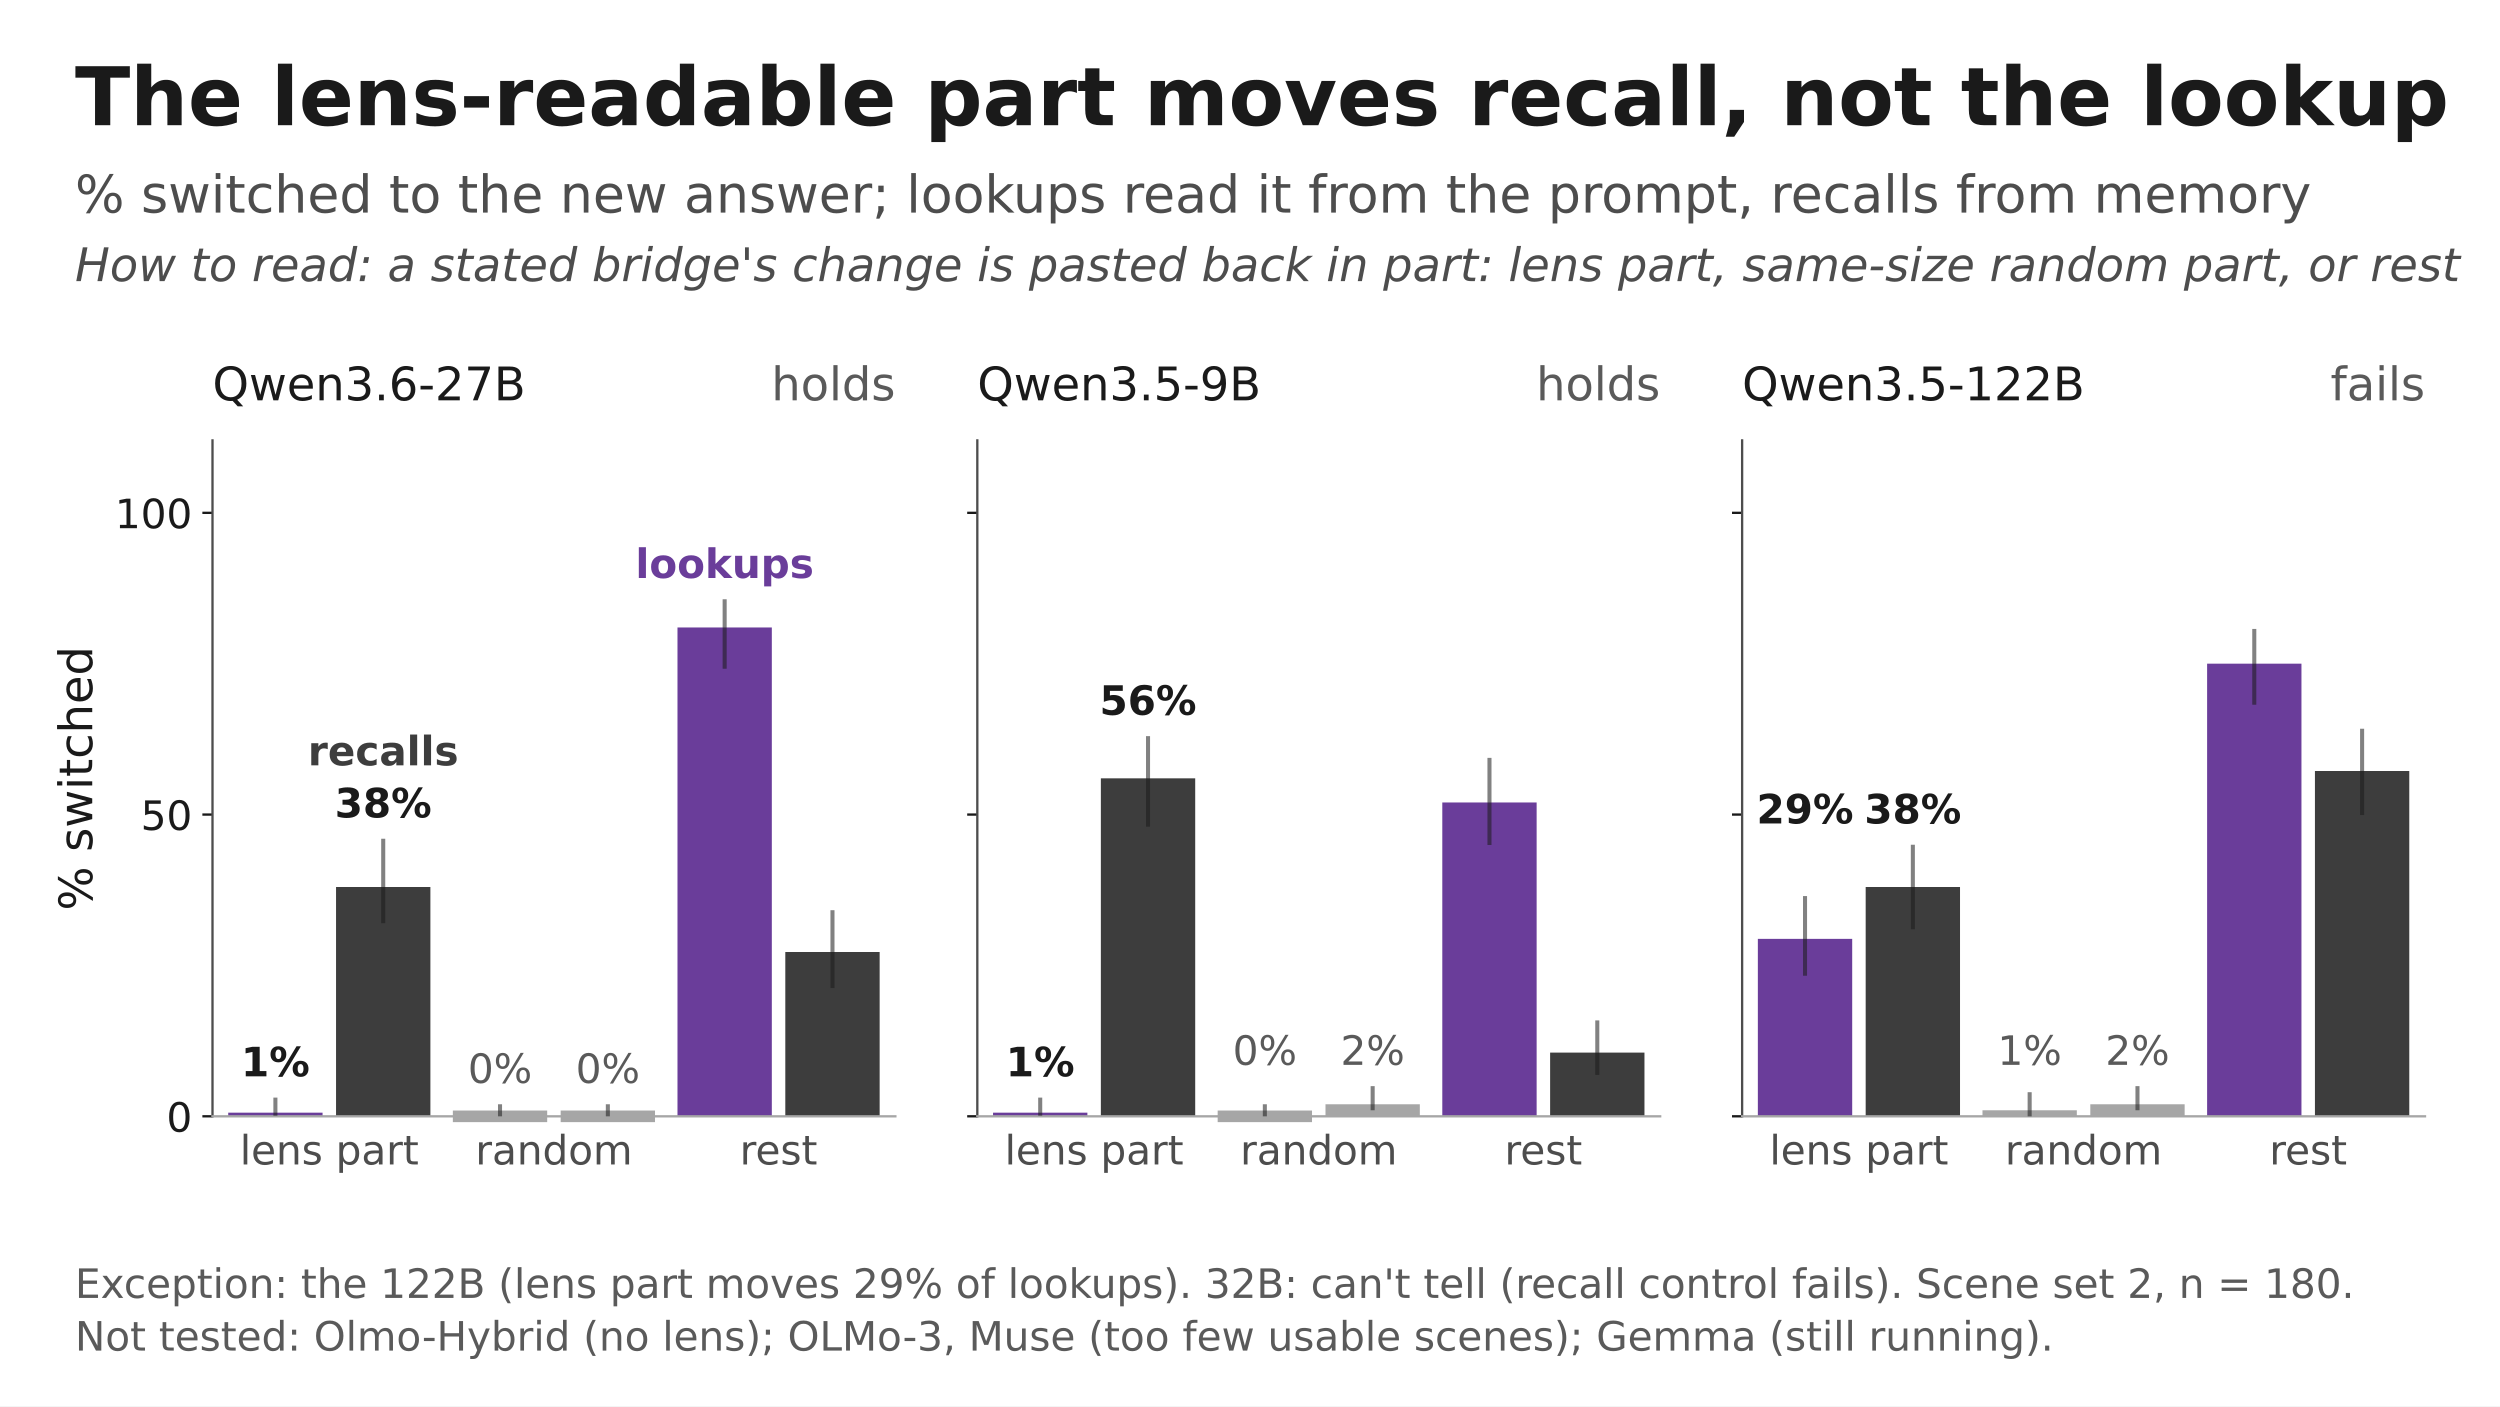
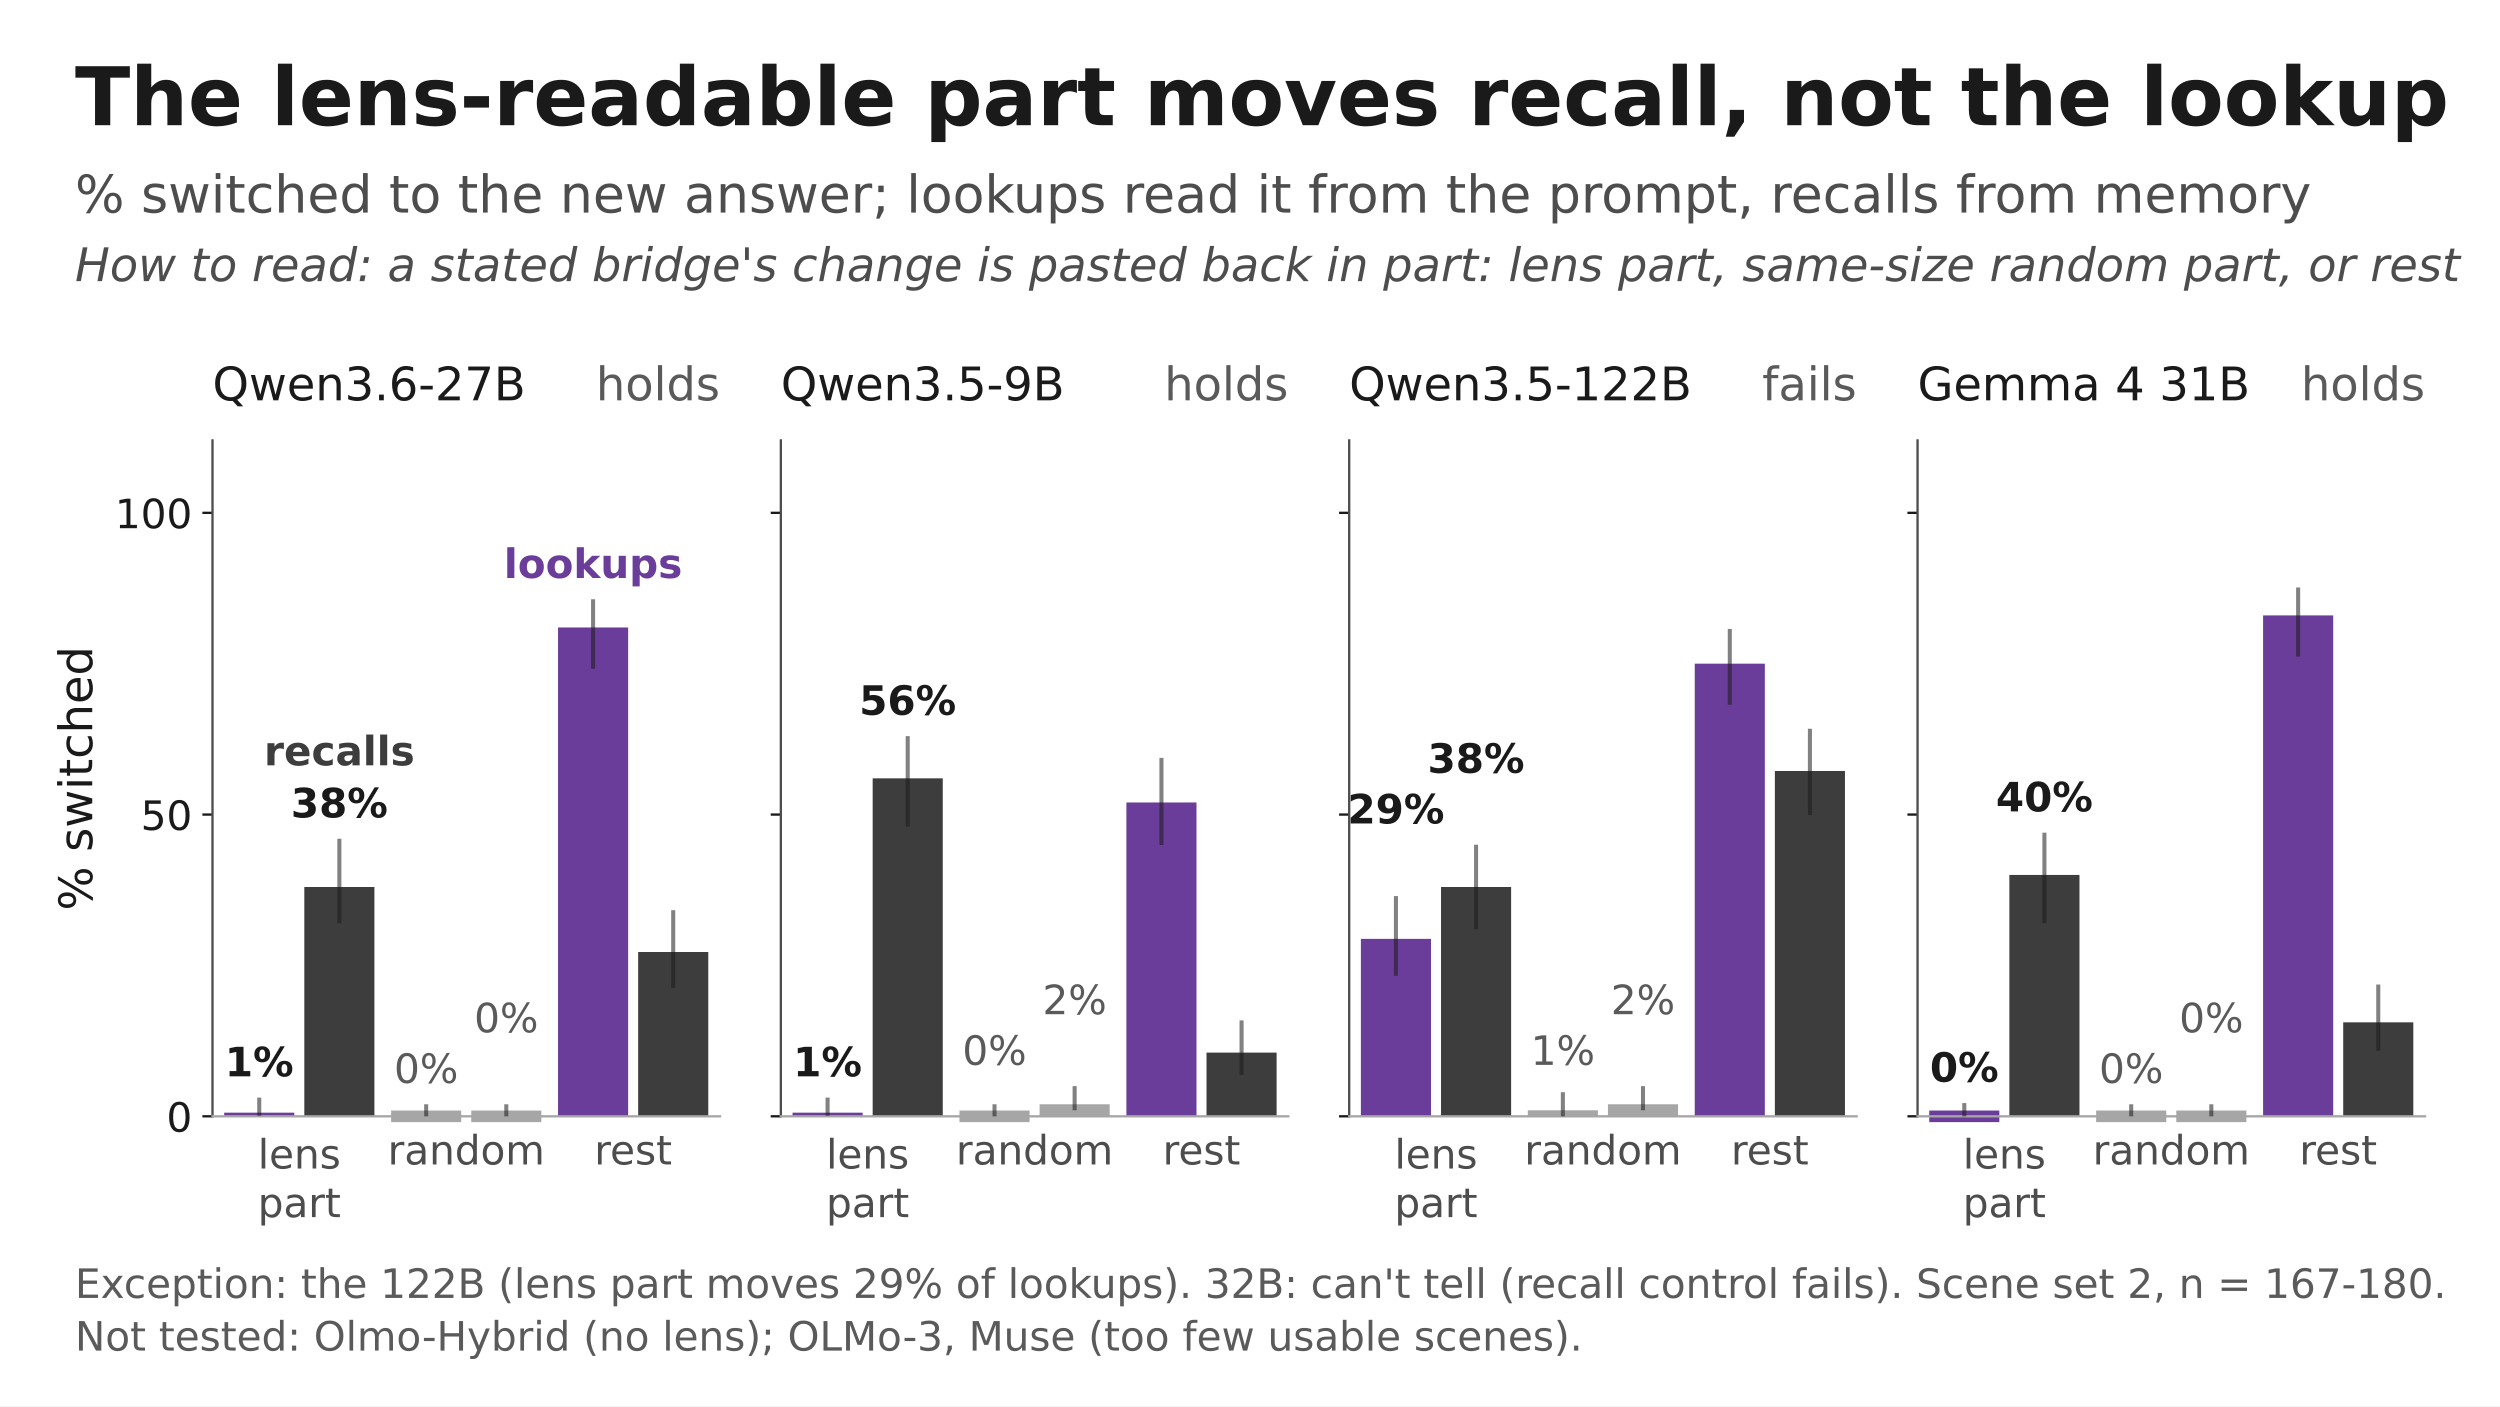
<svg xmlns="http://www.w3.org/2000/svg" xmlns:xlink="http://www.w3.org/1999/xlink" width="864pt" height="486pt" viewBox="0 0 864 486" version="1.1">
  <defs>
    <style type="text/css">*{stroke-linejoin: round; stroke-linecap: butt}</style>
  </defs>
  <g id="figure_1">
    <g id="patch_1">
      <path d="M 0 486  L 864 486  L 864 0  L 0 0  z " style="fill: #ffffff" />
    </g>
    <g id="axes_1">
      <g id="patch_2">
-         <path d="M 73.44 385.8  L 309.44 385.8  L 309.44 152.2  L 73.44 152.2  z " style="fill: #ffffff" />
+         <path d="M 73.44 385.8  L 248.816 385.8  L 248.816 152.2  L 73.44 152.2  z " style="fill: #ffffff" />
      </g>
      <g id="matplotlib.axis_1">
        <g id="xtick_1">
          <g id="line2d_1" />
          <g id="text_1">
-             <text style="font-size: 14px; font-family: 'DejaVu Sans'; text-anchor: middle; fill: #4d4d4d" x="113.808" y="402.438" transform="rotate(-0 113.8084 402.4378)">lens part</text>
+             <text style="font-size: 14px; font-family: 'DejaVu Sans'; fill: #4d4d4d" transform="translate(89.10386 403.8392)">lens</text>
+             <text style="font-size: 14px; font-family: 'DejaVu Sans'; fill: #4d4d4d" transform="translate(89.08308 420.6419)">part</text>
          </g>
        </g>
        <g id="xtick_2">
          <g id="line2d_2" />
          <g id="text_2">
-             <text style="font-size: 14px; font-family: 'DejaVu Sans'; text-anchor: middle; fill: #4d4d4d" x="191.44" y="402.438" transform="rotate(-0 191.44 402.4378)">random</text>
+             <text style="font-size: 14px; font-family: 'DejaVu Sans'; text-anchor: middle; fill: #4d4d4d" x="161.128" y="402.438" transform="rotate(-0 161.1281 402.4378)">random</text>
          </g>
        </g>
        <g id="xtick_3">
          <g id="line2d_3" />
          <g id="text_3">
-             <text style="font-size: 14px; font-family: 'DejaVu Sans'; text-anchor: middle; fill: #4d4d4d" x="269.072" y="402.437" transform="rotate(-0 269.0716 402.4367)">rest</text>
+             <text style="font-size: 14px; font-family: 'DejaVu Sans'; text-anchor: middle; fill: #4d4d4d" x="218.818" y="402.437" transform="rotate(-0 218.8176 402.4367)">rest</text>
          </g>
        </g>
      </g>
      <g id="matplotlib.axis_2">
        <g id="ytick_1">
          <g id="line2d_4">
            <defs>
-               <path id="md318190e50" d="M 0 0  L -3.5 0  " style="stroke: #1a1a1a; stroke-width: 0.8" />
+               <path id="m364e0d2cd0" d="M 0 0  L -3.5 0  " style="stroke: #1a1a1a; stroke-width: 0.8" />
            </defs>
            <g>
-               <use xlink:href="#md318190e50" x="73.44" y="385.8" style="fill: #1a1a1a; stroke: #1a1a1a; stroke-width: 0.8" />
+               <use xlink:href="#m364e0d2cd0" x="73.44" y="385.8" style="fill: #1a1a1a; stroke: #1a1a1a; stroke-width: 0.8" />
            </g>
          </g>
          <g id="text_4">
            <text style="font-size: 14px; font-family: 'DejaVu Sans'; text-anchor: end; fill: #1a1a1a" x="66.44" y="391.118" transform="rotate(-0 66.44 391.1184)">0</text>
          </g>
        </g>
        <g id="ytick_2">
          <g id="line2d_5">
            <g>
-               <use xlink:href="#md318190e50" x="73.44" y="281.514" style="fill: #1a1a1a; stroke: #1a1a1a; stroke-width: 0.8" />
+               <use xlink:href="#m364e0d2cd0" x="73.44" y="281.514" style="fill: #1a1a1a; stroke: #1a1a1a; stroke-width: 0.8" />
            </g>
          </g>
          <g id="text_5">
            <text style="font-size: 14px; font-family: 'DejaVu Sans'; text-anchor: end; fill: #1a1a1a" x="66.44" y="286.833" transform="rotate(-0 66.44 286.8326)">50</text>
          </g>
        </g>
        <g id="ytick_3">
          <g id="line2d_6">
            <g>
-               <use xlink:href="#md318190e50" x="73.44" y="177.229" style="fill: #1a1a1a; stroke: #1a1a1a; stroke-width: 0.8" />
+               <use xlink:href="#m364e0d2cd0" x="73.44" y="177.229" style="fill: #1a1a1a; stroke: #1a1a1a; stroke-width: 0.8" />
            </g>
          </g>
          <g id="text_6">
            <text style="font-size: 14px; font-family: 'DejaVu Sans'; text-anchor: end; fill: #1a1a1a" x="66.44" y="182.547" transform="rotate(-0 66.44 182.5469)">100</text>
          </g>
        </g>
        <g id="text_7">
          <text style="font-size: 16px; font-family: 'DejaVu Sans'; text-anchor: middle; fill: #1a1a1a" x="31.874" y="269" transform="rotate(-90 31.87375 269)">% switched</text>
        </g>
      </g>
      <g id="patch_3">
-         <path d="M 78.874 385.8  L 111.479 385.8  L 111.479 384.549  L 78.874 384.549  z " clip-path="url(#pa3e2d3cb2d)" style="fill: #6a3d9a" />
+         <path d="M 77.478 385.8  L 101.708 385.8  L 101.708 384.549  L 77.478 384.549  z " clip-path="url(#p5907122b98)" style="fill: #6a3d9a" />
      </g>
      <g id="patch_4">
-         <path d="M 116.137 385.8  L 148.743 385.8  L 148.743 306.543  L 116.137 306.543  z " clip-path="url(#pa3e2d3cb2d)" style="fill: #3d3d3d" />
+         <path d="M 105.169 385.8  L 129.399 385.8  L 129.399 306.543  L 105.169 306.543  z " clip-path="url(#p5907122b98)" style="fill: #3d3d3d" />
      </g>
      <g id="patch_5">
-         <path d="M 156.506 385.8  L 189.111 385.8  L 189.111 385.8  L 156.506 385.8  z " clip-path="url(#pa3e2d3cb2d)" style="fill: #a6a6a6" />
+         <path d="M 135.168 385.8  L 159.397 385.8  L 159.397 385.8  L 135.168 385.8  z " clip-path="url(#p5907122b98)" style="fill: #a6a6a6" />
      </g>
      <g id="patch_6">
-         <path d="M 193.769 385.8  L 226.374 385.8  L 226.374 385.8  L 193.769 385.8  z " clip-path="url(#pa3e2d3cb2d)" style="fill: #a6a6a6" />
+         <path d="M 162.859 385.8  L 187.088 385.8  L 187.088 385.8  L 162.859 385.8  z " clip-path="url(#p5907122b98)" style="fill: #a6a6a6" />
      </g>
      <g id="patch_7">
-         <path d="M 234.137 385.8  L 266.743 385.8  L 266.743 216.857  L 234.137 216.857  z " clip-path="url(#pa3e2d3cb2d)" style="fill: #6a3d9a" />
+         <path d="M 192.857 385.8  L 217.087 385.8  L 217.087 216.857  L 192.857 216.857  z " clip-path="url(#p5907122b98)" style="fill: #6a3d9a" />
      </g>
      <g id="patch_8">
-         <path d="M 271.401 385.8  L 304.006 385.8  L 304.006 329.022  L 271.401 329.022  z " clip-path="url(#pa3e2d3cb2d)" style="fill: #3d3d3d" />
+         <path d="M 220.548 385.8  L 244.778 385.8  L 244.778 329.022  L 220.548 329.022  z " clip-path="url(#p5907122b98)" style="fill: #3d3d3d" />
      </g>
      <g id="line2d_7">
-         <path d="M 156.506 385.8  L 189.111 385.8  " style="fill: none; stroke: #a6a6a6; stroke-width: 4" />
+         <path d="M 135.168 385.8  L 159.397 385.8  " style="fill: none; stroke: #a6a6a6; stroke-width: 4" />
      </g>
      <g id="line2d_8">
-         <path d="M 193.769 385.8  L 226.374 385.8  " style="fill: none; stroke: #a6a6a6; stroke-width: 4" />
+         <path d="M 162.859 385.8  L 187.088 385.8  " style="fill: none; stroke: #a6a6a6; stroke-width: 4" />
      </g>
      <g id="patch_9">
        <path d="M 73.44 385.8  L 73.44 152.2  " style="fill: none; stroke: #4d4d4d; stroke-width: 0.8; stroke-linejoin: miter; stroke-linecap: square" />
      </g>
      <g id="patch_10">
-         <path d="M 73.44 385.8  L 309.44 385.8  " style="fill: none; stroke: #a6a6a6; stroke-width: 0.8; stroke-linejoin: miter; stroke-linecap: square" />
-       </g>
-       <g id="ci">
-         <path d="M 95.177 385.591  L 95.177 379.334  " clip-path="url(#pa3e2d3cb2d)" style="fill: none; stroke: #1a1a1a; stroke-opacity: 0.55; stroke-width: 1.4" />
-       </g>
-       <g id="ci">
-         <path d="M 132.44 319.057  L 132.44 289.857  " clip-path="url(#pa3e2d3cb2d)" style="fill: none; stroke: #1a1a1a; stroke-opacity: 0.55; stroke-width: 1.4" />
-       </g>
-       <g id="ci">
-         <path d="M 172.808 385.8  L 172.808 381.629  " clip-path="url(#pa3e2d3cb2d)" style="fill: none; stroke: #1a1a1a; stroke-opacity: 0.55; stroke-width: 1.4" />
-       </g>
-       <g id="ci">
-         <path d="M 210.072 385.8  L 210.072 381.629  " clip-path="url(#pa3e2d3cb2d)" style="fill: none; stroke: #1a1a1a; stroke-opacity: 0.55; stroke-width: 1.4" />
-       </g>
-       <g id="ci">
-         <path d="M 250.44 231.123  L 250.44 207.109  " clip-path="url(#pa3e2d3cb2d)" style="fill: none; stroke: #1a1a1a; stroke-opacity: 0.55; stroke-width: 1.4" />
-       </g>
-       <g id="ci">
-         <path d="M 287.703 341.486  L 287.703 314.573  " clip-path="url(#pa3e2d3cb2d)" style="fill: none; stroke: #1a1a1a; stroke-opacity: 0.55; stroke-width: 1.4" />
+         <path d="M 73.44 385.8  L 248.816 385.8  " style="fill: none; stroke: #a6a6a6; stroke-width: 0.8; stroke-linejoin: miter; stroke-linecap: square" />
+       </g>
+       <g id="ci">
+         <path d="M 89.593 385.591  L 89.593 379.334  " clip-path="url(#p5907122b98)" style="fill: none; stroke: #1a1a1a; stroke-opacity: 0.55; stroke-width: 1.4" />
+       </g>
+       <g id="ci">
+         <path d="M 117.284 319.057  L 117.284 289.857  " clip-path="url(#p5907122b98)" style="fill: none; stroke: #1a1a1a; stroke-opacity: 0.55; stroke-width: 1.4" />
+       </g>
+       <g id="ci">
+         <path d="M 147.283 385.8  L 147.283 381.629  " clip-path="url(#p5907122b98)" style="fill: none; stroke: #1a1a1a; stroke-opacity: 0.55; stroke-width: 1.4" />
+       </g>
+       <g id="ci">
+         <path d="M 174.974 385.8  L 174.974 381.629  " clip-path="url(#p5907122b98)" style="fill: none; stroke: #1a1a1a; stroke-opacity: 0.55; stroke-width: 1.4" />
+       </g>
+       <g id="ci">
+         <path d="M 204.972 231.123  L 204.972 207.109  " clip-path="url(#p5907122b98)" style="fill: none; stroke: #1a1a1a; stroke-opacity: 0.55; stroke-width: 1.4" />
+       </g>
+       <g id="ci">
+         <path d="M 232.663 341.486  L 232.663 314.573  " clip-path="url(#p5907122b98)" style="fill: none; stroke: #1a1a1a; stroke-opacity: 0.55; stroke-width: 1.4" />
      </g>
      <g id="text_8">
        <text style="font-size: 16px; font-family: 'DejaVu Sans'; text-anchor: start; fill: #1a1a1a" x="73.44" y="138.356" transform="rotate(-0 73.44 138.3562)">Qwen3.6-27B</text>
      </g>
      <g id="text_9">
-         <text style="font-size: 16px; font-family: 'DejaVu Sans'; text-anchor: end; fill: #5a5a5a" x="309.44" y="138.356" transform="rotate(-0 309.44 138.3562)">holds</text>
-       </g>
-       <g id="value">
-         <text style="font-weight: 700; font-size: 14px; font-family: 'DejaVu Sans'; text-anchor: middle; fill: #1a1a1a" x="95.177" y="371.971" transform="rotate(-0 95.17684 371.971)">1%</text>
-       </g>
-       <g id="value">
-         <text style="font-weight: 700; font-size: 14px; font-family: 'DejaVu Sans'; text-anchor: middle; fill: #1a1a1a" x="132.44" y="282.494" transform="rotate(-0 132.44 282.4939)">38%</text>
-       </g>
-       <g id="value">
-         <text style="font-size: 14px; font-family: 'DejaVu Sans'; text-anchor: middle; fill: #5a5a5a" x="172.808" y="374.265" transform="rotate(-0 172.8084 374.2653)">0%</text>
-       </g>
-       <g id="value">
-         <text style="font-size: 14px; font-family: 'DejaVu Sans'; text-anchor: middle; fill: #5a5a5a" x="210.072" y="374.265" transform="rotate(-0 210.0716 374.2653)">0%</text>
+         <text style="font-size: 16px; font-family: 'DejaVu Sans'; text-anchor: end; fill: #5a5a5a" x="248.816" y="138.356" transform="rotate(-0 248.8161 138.3562)">holds</text>
+       </g>
+       <g id="value">
+         <text style="font-weight: 700; font-size: 14px; font-family: 'DejaVu Sans'; text-anchor: middle; fill: #1a1a1a" x="89.593" y="371.971" transform="rotate(-0 89.59307 371.971)">1%</text>
+       </g>
+       <g id="value">
+         <text style="font-weight: 700; font-size: 14px; font-family: 'DejaVu Sans'; text-anchor: middle; fill: #1a1a1a" x="117.284" y="282.494" transform="rotate(-0 117.284 282.4939)">38%</text>
+       </g>
+       <g id="value">
+         <text style="font-size: 14px; font-family: 'DejaVu Sans'; text-anchor: middle; fill: #5a5a5a" x="147.283" y="374.265" transform="rotate(-0 147.2826 374.2653)">0%</text>
+       </g>
+       <g id="value">
+         <text style="font-size: 14px; font-family: 'DejaVu Sans'; text-anchor: middle; fill: #5a5a5a" x="174.974" y="356.765" transform="rotate(-0 174.9736 356.7653)">0%</text>
      </g>
      <g id="direct">
-         <text style="font-weight: 700; font-size: 14px; font-family: 'DejaVu Sans'; text-anchor: middle; fill: #6a3d9a" x="250.44" y="199.746" transform="rotate(-0 250.44 199.7459)">lookups</text>
+         <text style="font-weight: 700; font-size: 14px; font-family: 'DejaVu Sans'; text-anchor: middle; fill: #6a3d9a" x="204.972" y="199.746" transform="rotate(-0 204.9721 199.7459)">lookups</text>
      </g>
      <g id="direct">
-         <text style="font-weight: 700; font-size: 14px; font-family: 'DejaVu Sans'; text-anchor: middle; fill: #3d3d3d" x="132.44" y="264.494" transform="rotate(-0 132.44 264.4939)">recalls</text>
+         <text style="font-weight: 700; font-size: 14px; font-family: 'DejaVu Sans'; text-anchor: middle; fill: #3d3d3d" x="117.284" y="264.494" transform="rotate(-0 117.284 264.4939)">recalls</text>
      </g>
    </g>
    <g id="axes_2">
      <g id="patch_11">
-         <path d="M 337.76 385.8  L 573.76 385.8  L 573.76 152.2  L 337.76 152.2  z " style="fill: #ffffff" />
+         <path d="M 269.861 385.8  L 445.237 385.8  L 445.237 152.2  L 269.861 152.2  z " style="fill: #ffffff" />
      </g>
      <g id="matplotlib.axis_3">
        <g id="xtick_4">
          <g id="line2d_9" />
          <g id="text_10">
-             <text style="font-size: 14px; font-family: 'DejaVu Sans'; text-anchor: middle; fill: #4d4d4d" x="378.128" y="402.438" transform="rotate(-0 378.1284 402.4378)">lens part</text>
+             <text style="font-size: 14px; font-family: 'DejaVu Sans'; fill: #4d4d4d" transform="translate(285.5251 403.8392)">lens</text>
+             <text style="font-size: 14px; font-family: 'DejaVu Sans'; fill: #4d4d4d" transform="translate(285.5044 420.6419)">part</text>
          </g>
        </g>
        <g id="xtick_5">
          <g id="line2d_10" />
          <g id="text_11">
-             <text style="font-size: 14px; font-family: 'DejaVu Sans'; text-anchor: middle; fill: #4d4d4d" x="455.76" y="402.438" transform="rotate(-0 455.76 402.4378)">random</text>
+             <text style="font-size: 14px; font-family: 'DejaVu Sans'; text-anchor: middle; fill: #4d4d4d" x="357.549" y="402.438" transform="rotate(-0 357.5494 402.4378)">random</text>
          </g>
        </g>
        <g id="xtick_6">
          <g id="line2d_11" />
          <g id="text_12">
-             <text style="font-size: 14px; font-family: 'DejaVu Sans'; text-anchor: middle; fill: #4d4d4d" x="533.392" y="402.437" transform="rotate(-0 533.3916 402.4367)">rest</text>
+             <text style="font-size: 14px; font-family: 'DejaVu Sans'; text-anchor: middle; fill: #4d4d4d" x="415.239" y="402.437" transform="rotate(-0 415.2389 402.4367)">rest</text>
          </g>
        </g>
      </g>
      <g id="matplotlib.axis_4">
        <g id="ytick_4">
          <g id="line2d_12">
            <g>
-               <use xlink:href="#md318190e50" x="337.76" y="385.8" style="fill: #1a1a1a; stroke: #1a1a1a; stroke-width: 0.8" />
+               <use xlink:href="#m364e0d2cd0" x="269.861" y="385.8" style="fill: #1a1a1a; stroke: #1a1a1a; stroke-width: 0.8" />
            </g>
          </g>
        </g>
        <g id="ytick_5">
          <g id="line2d_13">
            <g>
-               <use xlink:href="#md318190e50" x="337.76" y="281.514" style="fill: #1a1a1a; stroke: #1a1a1a; stroke-width: 0.8" />
+               <use xlink:href="#m364e0d2cd0" x="269.861" y="281.514" style="fill: #1a1a1a; stroke: #1a1a1a; stroke-width: 0.8" />
            </g>
          </g>
        </g>
        <g id="ytick_6">
          <g id="line2d_14">
            <g>
-               <use xlink:href="#md318190e50" x="337.76" y="177.229" style="fill: #1a1a1a; stroke: #1a1a1a; stroke-width: 0.8" />
+               <use xlink:href="#m364e0d2cd0" x="269.861" y="177.229" style="fill: #1a1a1a; stroke: #1a1a1a; stroke-width: 0.8" />
            </g>
          </g>
        </g>
      </g>
      <g id="patch_12">
-         <path d="M 343.194 385.8  L 375.799 385.8  L 375.799 384.549  L 343.194 384.549  z " clip-path="url(#p2e5b77ef13)" style="fill: #6a3d9a" />
+         <path d="M 273.9 385.8  L 298.129 385.8  L 298.129 384.549  L 273.9 384.549  z " clip-path="url(#p41ae92dc48)" style="fill: #6a3d9a" />
      </g>
      <g id="patch_13">
-         <path d="M 380.457 385.8  L 413.063 385.8  L 413.063 269  L 380.457 269  z " clip-path="url(#p2e5b77ef13)" style="fill: #3d3d3d" />
+         <path d="M 301.591 385.8  L 325.82 385.8  L 325.82 269  L 301.591 269  z " clip-path="url(#p41ae92dc48)" style="fill: #3d3d3d" />
      </g>
      <g id="patch_14">
-         <path d="M 420.826 385.8  L 453.431 385.8  L 453.431 385.8  L 420.826 385.8  z " clip-path="url(#p2e5b77ef13)" style="fill: #a6a6a6" />
+         <path d="M 331.589 385.8  L 355.819 385.8  L 355.819 385.8  L 331.589 385.8  z " clip-path="url(#p41ae92dc48)" style="fill: #a6a6a6" />
      </g>
      <g id="patch_15">
-         <path d="M 458.089 385.8  L 490.694 385.8  L 490.694 381.629  L 458.089 381.629  z " clip-path="url(#p2e5b77ef13)" style="fill: #a6a6a6" />
+         <path d="M 359.28 385.8  L 383.51 385.8  L 383.51 381.629  L 359.28 381.629  z " clip-path="url(#p41ae92dc48)" style="fill: #a6a6a6" />
      </g>
      <g id="patch_16">
-         <path d="M 498.457 385.8  L 531.063 385.8  L 531.063 277.343  L 498.457 277.343  z " clip-path="url(#p2e5b77ef13)" style="fill: #6a3d9a" />
+         <path d="M 389.279 385.8  L 413.508 385.8  L 413.508 277.343  L 389.279 277.343  z " clip-path="url(#p41ae92dc48)" style="fill: #6a3d9a" />
      </g>
      <g id="patch_17">
-         <path d="M 535.721 385.8  L 568.326 385.8  L 568.326 363.784  L 535.721 363.784  z " clip-path="url(#p2e5b77ef13)" style="fill: #3d3d3d" />
+         <path d="M 416.97 385.8  L 441.199 385.8  L 441.199 363.784  L 416.97 363.784  z " clip-path="url(#p41ae92dc48)" style="fill: #3d3d3d" />
      </g>
      <g id="line2d_15">
-         <path d="M 420.826 385.8  L 453.431 385.8  " style="fill: none; stroke: #a6a6a6; stroke-width: 4" />
+         <path d="M 331.589 385.8  L 355.819 385.8  " style="fill: none; stroke: #a6a6a6; stroke-width: 4" />
      </g>
      <g id="patch_18">
-         <path d="M 337.76 385.8  L 337.76 152.2  " style="fill: none; stroke: #4d4d4d; stroke-width: 0.8; stroke-linejoin: miter; stroke-linecap: square" />
+         <path d="M 269.861 385.8  L 269.861 152.2  " style="fill: none; stroke: #4d4d4d; stroke-width: 0.8; stroke-linejoin: miter; stroke-linecap: square" />
      </g>
      <g id="patch_19">
-         <path d="M 337.76 385.8  L 573.76 385.8  " style="fill: none; stroke: #a6a6a6; stroke-width: 0.8; stroke-linejoin: miter; stroke-linecap: square" />
-       </g>
-       <g id="ci">
-         <path d="M 359.497 385.591  L 359.497 379.334  " clip-path="url(#p2e5b77ef13)" style="fill: none; stroke: #1a1a1a; stroke-opacity: 0.55; stroke-width: 1.4" />
-       </g>
-       <g id="ci">
-         <path d="M 396.76 285.686  L 396.76 254.4  " clip-path="url(#p2e5b77ef13)" style="fill: none; stroke: #1a1a1a; stroke-opacity: 0.55; stroke-width: 1.4" />
-       </g>
-       <g id="ci">
-         <path d="M 437.128 385.8  L 437.128 381.629  " clip-path="url(#p2e5b77ef13)" style="fill: none; stroke: #1a1a1a; stroke-opacity: 0.55; stroke-width: 1.4" />
-       </g>
-       <g id="ci">
-         <path d="M 474.392 383.714  L 474.392 375.371  " clip-path="url(#p2e5b77ef13)" style="fill: none; stroke: #1a1a1a; stroke-opacity: 0.55; stroke-width: 1.4" />
-       </g>
-       <g id="ci">
-         <path d="M 514.76 292.037  L 514.76 261.916  " clip-path="url(#p2e5b77ef13)" style="fill: none; stroke: #1a1a1a; stroke-opacity: 0.55; stroke-width: 1.4" />
-       </g>
-       <g id="ci">
-         <path d="M 552.023 371.487  L 552.023 352.643  " clip-path="url(#p2e5b77ef13)" style="fill: none; stroke: #1a1a1a; stroke-opacity: 0.55; stroke-width: 1.4" />
+         <path d="M 269.861 385.8  L 445.237 385.8  " style="fill: none; stroke: #a6a6a6; stroke-width: 0.8; stroke-linejoin: miter; stroke-linecap: square" />
+       </g>
+       <g id="ci">
+         <path d="M 286.014 385.591  L 286.014 379.334  " clip-path="url(#p41ae92dc48)" style="fill: none; stroke: #1a1a1a; stroke-opacity: 0.55; stroke-width: 1.4" />
+       </g>
+       <g id="ci">
+         <path d="M 313.705 285.686  L 313.705 254.4  " clip-path="url(#p41ae92dc48)" style="fill: none; stroke: #1a1a1a; stroke-opacity: 0.55; stroke-width: 1.4" />
+       </g>
+       <g id="ci">
+         <path d="M 343.704 385.8  L 343.704 381.629  " clip-path="url(#p41ae92dc48)" style="fill: none; stroke: #1a1a1a; stroke-opacity: 0.55; stroke-width: 1.4" />
+       </g>
+       <g id="ci">
+         <path d="M 371.395 383.714  L 371.395 375.371  " clip-path="url(#p41ae92dc48)" style="fill: none; stroke: #1a1a1a; stroke-opacity: 0.55; stroke-width: 1.4" />
+       </g>
+       <g id="ci">
+         <path d="M 401.393 292.037  L 401.393 261.916  " clip-path="url(#p41ae92dc48)" style="fill: none; stroke: #1a1a1a; stroke-opacity: 0.55; stroke-width: 1.4" />
+       </g>
+       <g id="ci">
+         <path d="M 429.084 371.487  L 429.084 352.643  " clip-path="url(#p41ae92dc48)" style="fill: none; stroke: #1a1a1a; stroke-opacity: 0.55; stroke-width: 1.4" />
      </g>
      <g id="text_13">
-         <text style="font-size: 16px; font-family: 'DejaVu Sans'; text-anchor: start; fill: #1a1a1a" x="337.76" y="138.356" transform="rotate(-0 337.76 138.3562)">Qwen3.5-9B</text>
+         <text style="font-size: 16px; font-family: 'DejaVu Sans'; text-anchor: start; fill: #1a1a1a" x="269.861" y="138.356" transform="rotate(-0 269.8613 138.3562)">Qwen3.5-9B</text>
      </g>
      <g id="text_14">
-         <text style="font-size: 16px; font-family: 'DejaVu Sans'; text-anchor: end; fill: #5a5a5a" x="573.76" y="138.356" transform="rotate(-0 573.76 138.3562)">holds</text>
-       </g>
-       <g id="value">
-         <text style="font-weight: 700; font-size: 14px; font-family: 'DejaVu Sans'; text-anchor: middle; fill: #1a1a1a" x="359.497" y="371.971" transform="rotate(-0 359.4968 371.971)">1%</text>
-       </g>
-       <g id="value">
-         <text style="font-weight: 700; font-size: 14px; font-family: 'DejaVu Sans'; text-anchor: middle; fill: #1a1a1a" x="396.76" y="247.037" transform="rotate(-0 396.76 247.0367)">56%</text>
-       </g>
-       <g id="value">
-         <text style="font-size: 14px; font-family: 'DejaVu Sans'; text-anchor: middle; fill: #5a5a5a" x="437.128" y="368.008" transform="rotate(-0 437.1284 368.0081)">0%</text>
-       </g>
-       <g id="value">
-         <text style="font-size: 14px; font-family: 'DejaVu Sans'; text-anchor: middle; fill: #5a5a5a" x="474.392" y="368.008" transform="rotate(-0 474.3916 368.0081)">2%</text>
+         <text style="font-size: 16px; font-family: 'DejaVu Sans'; text-anchor: end; fill: #5a5a5a" x="445.237" y="138.356" transform="rotate(-0 445.2374 138.3562)">holds</text>
+       </g>
+       <g id="value">
+         <text style="font-weight: 700; font-size: 14px; font-family: 'DejaVu Sans'; text-anchor: middle; fill: #1a1a1a" x="286.014" y="371.971" transform="rotate(-0 286.0144 371.971)">1%</text>
+       </g>
+       <g id="value">
+         <text style="font-weight: 700; font-size: 14px; font-family: 'DejaVu Sans'; text-anchor: middle; fill: #1a1a1a" x="313.705" y="247.037" transform="rotate(-0 313.7053 247.0367)">56%</text>
+       </g>
+       <g id="value">
+         <text style="font-size: 14px; font-family: 'DejaVu Sans'; text-anchor: middle; fill: #5a5a5a" x="343.704" y="368.008" transform="rotate(-0 343.7039 368.0081)">0%</text>
+       </g>
+       <g id="value">
+         <text style="font-size: 14px; font-family: 'DejaVu Sans'; text-anchor: middle; fill: #5a5a5a" x="371.395" y="350.508" transform="rotate(-0 371.3948 350.5081)">2%</text>
      </g>
    </g>
    <g id="axes_3">
      <g id="patch_20">
-         <path d="M 602.08 385.8  L 838.08 385.8  L 838.08 152.2  L 602.08 152.2  z " style="fill: #ffffff" />
+         <path d="M 466.283 385.8  L 641.659 385.8  L 641.659 152.2  L 466.283 152.2  z " style="fill: #ffffff" />
      </g>
      <g id="matplotlib.axis_5">
        <g id="xtick_7">
          <g id="line2d_16" />
          <g id="text_15">
-             <text style="font-size: 14px; font-family: 'DejaVu Sans'; text-anchor: middle; fill: #4d4d4d" x="642.448" y="402.438" transform="rotate(-0 642.4484 402.4378)">lens part</text>
+             <text style="font-size: 14px; font-family: 'DejaVu Sans'; fill: #4d4d4d" transform="translate(481.9464 403.8392)">lens</text>
+             <text style="font-size: 14px; font-family: 'DejaVu Sans'; fill: #4d4d4d" transform="translate(481.9257 420.6419)">part</text>
          </g>
        </g>
        <g id="xtick_8">
          <g id="line2d_17" />
          <g id="text_16">
-             <text style="font-size: 14px; font-family: 'DejaVu Sans'; text-anchor: middle; fill: #4d4d4d" x="720.08" y="402.438" transform="rotate(-0 720.08 402.4378)">random</text>
+             <text style="font-size: 14px; font-family: 'DejaVu Sans'; text-anchor: middle; fill: #4d4d4d" x="553.971" y="402.438" transform="rotate(-0 553.9706 402.4378)">random</text>
          </g>
        </g>
        <g id="xtick_9">
          <g id="line2d_18" />
          <g id="text_17">
-             <text style="font-size: 14px; font-family: 'DejaVu Sans'; text-anchor: middle; fill: #4d4d4d" x="797.712" y="402.437" transform="rotate(-0 797.7116 402.4367)">rest</text>
+             <text style="font-size: 14px; font-family: 'DejaVu Sans'; text-anchor: middle; fill: #4d4d4d" x="611.66" y="402.437" transform="rotate(-0 611.6602 402.4367)">rest</text>
          </g>
        </g>
      </g>
      <g id="matplotlib.axis_6">
        <g id="ytick_7">
          <g id="line2d_19">
            <g>
-               <use xlink:href="#md318190e50" x="602.08" y="385.8" style="fill: #1a1a1a; stroke: #1a1a1a; stroke-width: 0.8" />
+               <use xlink:href="#m364e0d2cd0" x="466.283" y="385.8" style="fill: #1a1a1a; stroke: #1a1a1a; stroke-width: 0.8" />
            </g>
          </g>
        </g>
        <g id="ytick_8">
          <g id="line2d_20">
            <g>
-               <use xlink:href="#md318190e50" x="602.08" y="281.514" style="fill: #1a1a1a; stroke: #1a1a1a; stroke-width: 0.8" />
+               <use xlink:href="#m364e0d2cd0" x="466.283" y="281.514" style="fill: #1a1a1a; stroke: #1a1a1a; stroke-width: 0.8" />
            </g>
          </g>
        </g>
        <g id="ytick_9">
          <g id="line2d_21">
            <g>
-               <use xlink:href="#md318190e50" x="602.08" y="177.229" style="fill: #1a1a1a; stroke: #1a1a1a; stroke-width: 0.8" />
+               <use xlink:href="#m364e0d2cd0" x="466.283" y="177.229" style="fill: #1a1a1a; stroke: #1a1a1a; stroke-width: 0.8" />
            </g>
          </g>
        </g>
      </g>
      <g id="patch_21">
-         <path d="M 607.514 385.8  L 640.119 385.8  L 640.119 324.48  L 607.514 324.48  z " clip-path="url(#pe193df6cce)" style="fill: #6a3d9a" />
+         <path d="M 470.321 385.8  L 494.55 385.8  L 494.55 324.48  L 470.321 324.48  z " clip-path="url(#p66633fc189)" style="fill: #6a3d9a" />
      </g>
      <g id="patch_22">
-         <path d="M 644.777 385.8  L 677.383 385.8  L 677.383 306.543  L 644.777 306.543  z " clip-path="url(#pe193df6cce)" style="fill: #3d3d3d" />
+         <path d="M 498.012 385.8  L 522.241 385.8  L 522.241 306.543  L 498.012 306.543  z " clip-path="url(#p66633fc189)" style="fill: #3d3d3d" />
      </g>
      <g id="patch_23">
-         <path d="M 685.146 385.8  L 717.751 385.8  L 717.751 383.714  L 685.146 383.714  z " clip-path="url(#pe193df6cce)" style="fill: #a6a6a6" />
+         <path d="M 528.01 385.8  L 552.24 385.8  L 552.24 383.714  L 528.01 383.714  z " clip-path="url(#p66633fc189)" style="fill: #a6a6a6" />
      </g>
      <g id="patch_24">
-         <path d="M 722.409 385.8  L 755.014 385.8  L 755.014 381.629  L 722.409 381.629  z " clip-path="url(#pe193df6cce)" style="fill: #a6a6a6" />
+         <path d="M 555.701 385.8  L 579.931 385.8  L 579.931 381.629  L 555.701 381.629  z " clip-path="url(#p66633fc189)" style="fill: #a6a6a6" />
      </g>
      <g id="patch_25">
-         <path d="M 762.777 385.8  L 795.383 385.8  L 795.383 229.371  L 762.777 229.371  z " clip-path="url(#pe193df6cce)" style="fill: #6a3d9a" />
+         <path d="M 585.7 385.8  L 609.929 385.8  L 609.929 229.371  L 585.7 229.371  z " clip-path="url(#p66633fc189)" style="fill: #6a3d9a" />
      </g>
      <g id="patch_26">
-         <path d="M 800.041 385.8  L 832.646 385.8  L 832.646 266.451  L 800.041 266.451  z " clip-path="url(#pe193df6cce)" style="fill: #3d3d3d" />
+         <path d="M 613.391 385.8  L 637.62 385.8  L 637.62 266.451  L 613.391 266.451  z " clip-path="url(#p66633fc189)" style="fill: #3d3d3d" />
      </g>
      <g id="patch_27">
-         <path d="M 602.08 385.8  L 602.08 152.2  " style="fill: none; stroke: #4d4d4d; stroke-width: 0.8; stroke-linejoin: miter; stroke-linecap: square" />
+         <path d="M 466.283 385.8  L 466.283 152.2  " style="fill: none; stroke: #4d4d4d; stroke-width: 0.8; stroke-linejoin: miter; stroke-linecap: square" />
      </g>
      <g id="patch_28">
-         <path d="M 602.08 385.8  L 838.08 385.8  " style="fill: none; stroke: #a6a6a6; stroke-width: 0.8; stroke-linejoin: miter; stroke-linecap: square" />
-       </g>
-       <g id="ci">
-         <path d="M 623.817 337.203  L 623.817 309.671  " clip-path="url(#pe193df6cce)" style="fill: none; stroke: #1a1a1a; stroke-opacity: 0.55; stroke-width: 1.4" />
-       </g>
-       <g id="ci">
-         <path d="M 661.08 321.143  L 661.08 291.943  " clip-path="url(#pe193df6cce)" style="fill: none; stroke: #1a1a1a; stroke-opacity: 0.55; stroke-width: 1.4" />
-       </g>
-       <g id="ci">
-         <path d="M 701.448 385.8  L 701.448 377.457  " clip-path="url(#pe193df6cce)" style="fill: none; stroke: #1a1a1a; stroke-opacity: 0.55; stroke-width: 1.4" />
-       </g>
-       <g id="ci">
-         <path d="M 738.712 383.714  L 738.712 375.371  " clip-path="url(#pe193df6cce)" style="fill: none; stroke: #1a1a1a; stroke-opacity: 0.55; stroke-width: 1.4" />
-       </g>
-       <g id="ci">
-         <path d="M 779.08 243.562  L 779.08 217.36  " clip-path="url(#pe193df6cce)" style="fill: none; stroke: #1a1a1a; stroke-opacity: 0.55; stroke-width: 1.4" />
-       </g>
-       <g id="ci">
-         <path d="M 816.343 281.686  L 816.343 251.845  " clip-path="url(#pe193df6cce)" style="fill: none; stroke: #1a1a1a; stroke-opacity: 0.55; stroke-width: 1.4" />
+         <path d="M 466.283 385.8  L 641.659 385.8  " style="fill: none; stroke: #a6a6a6; stroke-width: 0.8; stroke-linejoin: miter; stroke-linecap: square" />
+       </g>
+       <g id="ci">
+         <path d="M 482.436 337.203  L 482.436 309.671  " clip-path="url(#p66633fc189)" style="fill: none; stroke: #1a1a1a; stroke-opacity: 0.55; stroke-width: 1.4" />
+       </g>
+       <g id="ci">
+         <path d="M 510.127 321.143  L 510.127 291.943  " clip-path="url(#p66633fc189)" style="fill: none; stroke: #1a1a1a; stroke-opacity: 0.55; stroke-width: 1.4" />
+       </g>
+       <g id="ci">
+         <path d="M 540.125 385.8  L 540.125 377.457  " clip-path="url(#p66633fc189)" style="fill: none; stroke: #1a1a1a; stroke-opacity: 0.55; stroke-width: 1.4" />
+       </g>
+       <g id="ci">
+         <path d="M 567.816 383.714  L 567.816 375.371  " clip-path="url(#p66633fc189)" style="fill: none; stroke: #1a1a1a; stroke-opacity: 0.55; stroke-width: 1.4" />
+       </g>
+       <g id="ci">
+         <path d="M 597.815 243.562  L 597.815 217.36  " clip-path="url(#p66633fc189)" style="fill: none; stroke: #1a1a1a; stroke-opacity: 0.55; stroke-width: 1.4" />
+       </g>
+       <g id="ci">
+         <path d="M 625.506 281.686  L 625.506 251.845  " clip-path="url(#p66633fc189)" style="fill: none; stroke: #1a1a1a; stroke-opacity: 0.55; stroke-width: 1.4" />
      </g>
      <g id="text_18">
-         <text style="font-size: 16px; font-family: 'DejaVu Sans'; text-anchor: start; fill: #1a1a1a" x="602.08" y="138.356" transform="rotate(-0 602.08 138.3562)">Qwen3.5-122B</text>
+         <text style="font-size: 16px; font-family: 'DejaVu Sans'; text-anchor: start; fill: #1a1a1a" x="466.283" y="138.356" transform="rotate(-0 466.2826 138.3562)">Qwen3.5-122B</text>
      </g>
      <g id="text_19">
-         <text style="font-size: 16px; font-family: 'DejaVu Sans'; text-anchor: end; fill: #5a5a5a" x="838.08" y="138.356" transform="rotate(-0 838.08 138.3562)">fails</text>
-       </g>
-       <g id="value">
-         <text style="font-weight: 700; font-size: 14px; font-family: 'DejaVu Sans'; text-anchor: middle; fill: #1a1a1a" x="623.817" y="284.58" transform="rotate(-0 623.8168 284.5796)">29%</text>
-       </g>
-       <g id="value">
-         <text style="font-weight: 700; font-size: 14px; font-family: 'DejaVu Sans'; text-anchor: middle; fill: #1a1a1a" x="661.08" y="284.58" transform="rotate(-0 661.08 284.5796)">38%</text>
-       </g>
-       <g id="value">
-         <text style="font-size: 14px; font-family: 'DejaVu Sans'; text-anchor: middle; fill: #5a5a5a" x="701.448" y="368.008" transform="rotate(-0 701.4484 368.0081)">1%</text>
-       </g>
-       <g id="value">
-         <text style="font-size: 14px; font-family: 'DejaVu Sans'; text-anchor: middle; fill: #5a5a5a" x="738.712" y="368.008" transform="rotate(-0 738.7116 368.0081)">2%</text>
+         <text style="font-size: 16px; font-family: 'DejaVu Sans'; text-anchor: end; fill: #5a5a5a" x="641.659" y="138.356" transform="rotate(-0 641.6587 138.3562)">fails</text>
+       </g>
+       <g id="value">
+         <text style="font-weight: 700; font-size: 14px; font-family: 'DejaVu Sans'; text-anchor: middle; fill: #1a1a1a" x="482.436" y="284.58" transform="rotate(-0 482.4356 284.5796)">29%</text>
+       </g>
+       <g id="value">
+         <text style="font-weight: 700; font-size: 14px; font-family: 'DejaVu Sans'; text-anchor: middle; fill: #1a1a1a" x="510.127" y="267.08" transform="rotate(-0 510.1266 267.0796)">38%</text>
+       </g>
+       <g id="value">
+         <text style="font-size: 14px; font-family: 'DejaVu Sans'; text-anchor: middle; fill: #5a5a5a" x="540.125" y="368.008" transform="rotate(-0 540.1252 368.0081)">1%</text>
+       </g>
+       <g id="value">
+         <text style="font-size: 14px; font-family: 'DejaVu Sans'; text-anchor: middle; fill: #5a5a5a" x="567.816" y="350.508" transform="rotate(-0 567.8161 350.5081)">2%</text>
+       </g>
+     </g>
+     <g id="axes_4">
+       <g id="patch_29">
+         <path d="M 662.704 385.8  L 838.08 385.8  L 838.08 152.2  L 662.704 152.2  z " style="fill: #ffffff" />
+       </g>
+       <g id="matplotlib.axis_7">
+         <g id="xtick_10">
+           <g id="line2d_22" />
+           <g id="text_20">
+             <text style="font-size: 14px; font-family: 'DejaVu Sans'; fill: #4d4d4d" transform="translate(678.3677 403.8392)">lens</text>
+             <text style="font-size: 14px; font-family: 'DejaVu Sans'; fill: #4d4d4d" transform="translate(678.3469 420.6419)">part</text>
+           </g>
+         </g>
+         <g id="xtick_11">
+           <g id="line2d_23" />
+           <g id="text_21">
+             <text style="font-size: 14px; font-family: 'DejaVu Sans'; text-anchor: middle; fill: #4d4d4d" x="750.392" y="402.438" transform="rotate(-0 750.3919 402.4378)">random</text>
+           </g>
+         </g>
+         <g id="xtick_12">
+           <g id="line2d_24" />
+           <g id="text_22">
+             <text style="font-size: 14px; font-family: 'DejaVu Sans'; text-anchor: middle; fill: #4d4d4d" x="808.081" y="402.437" transform="rotate(-0 808.0814 402.4367)">rest</text>
+           </g>
+         </g>
+       </g>
+       <g id="matplotlib.axis_8">
+         <g id="ytick_10">
+           <g id="line2d_25">
+             <g>
+               <use xlink:href="#m364e0d2cd0" x="662.704" y="385.8" style="fill: #1a1a1a; stroke: #1a1a1a; stroke-width: 0.8" />
+             </g>
+           </g>
+         </g>
+         <g id="ytick_11">
+           <g id="line2d_26">
+             <g>
+               <use xlink:href="#m364e0d2cd0" x="662.704" y="281.514" style="fill: #1a1a1a; stroke: #1a1a1a; stroke-width: 0.8" />
+             </g>
+           </g>
+         </g>
+         <g id="ytick_12">
+           <g id="line2d_27">
+             <g>
+               <use xlink:href="#m364e0d2cd0" x="662.704" y="177.229" style="fill: #1a1a1a; stroke: #1a1a1a; stroke-width: 0.8" />
+             </g>
+           </g>
+         </g>
+       </g>
+       <g id="patch_30">
+         <path d="M 666.742 385.8  L 690.972 385.8  L 690.972 385.8  L 666.742 385.8  z " clip-path="url(#p7aef72db10)" style="fill: #6a3d9a" />
+       </g>
+       <g id="patch_31">
+         <path d="M 694.433 385.8  L 718.663 385.8  L 718.663 302.371  L 694.433 302.371  z " clip-path="url(#p7aef72db10)" style="fill: #3d3d3d" />
+       </g>
+       <g id="patch_32">
+         <path d="M 724.432 385.8  L 748.661 385.8  L 748.661 385.8  L 724.432 385.8  z " clip-path="url(#p7aef72db10)" style="fill: #a6a6a6" />
+       </g>
+       <g id="patch_33">
+         <path d="M 752.123 385.8  L 776.352 385.8  L 776.352 385.8  L 752.123 385.8  z " clip-path="url(#p7aef72db10)" style="fill: #a6a6a6" />
+       </g>
+       <g id="patch_34">
+         <path d="M 782.121 385.8  L 806.351 385.8  L 806.351 212.686  L 782.121 212.686  z " clip-path="url(#p7aef72db10)" style="fill: #6a3d9a" />
+       </g>
+       <g id="patch_35">
+         <path d="M 809.812 385.8  L 834.042 385.8  L 834.042 353.328  L 809.812 353.328  z " clip-path="url(#p7aef72db10)" style="fill: #3d3d3d" />
+       </g>
+       <g id="line2d_28">
+         <path d="M 666.742 385.8  L 690.972 385.8  " style="fill: none; stroke: #6a3d9a; stroke-width: 4" />
+       </g>
+       <g id="line2d_29">
+         <path d="M 724.432 385.8  L 748.661 385.8  " style="fill: none; stroke: #a6a6a6; stroke-width: 4" />
+       </g>
+       <g id="line2d_30">
+         <path d="M 752.123 385.8  L 776.352 385.8  " style="fill: none; stroke: #a6a6a6; stroke-width: 4" />
+       </g>
+       <g id="patch_36">
+         <path d="M 662.704 385.8  L 662.704 152.2  " style="fill: none; stroke: #4d4d4d; stroke-width: 0.8; stroke-linejoin: miter; stroke-linecap: square" />
+       </g>
+       <g id="patch_37">
+         <path d="M 662.704 385.8  L 838.08 385.8  " style="fill: none; stroke: #a6a6a6; stroke-width: 0.8; stroke-linejoin: miter; stroke-linecap: square" />
+       </g>
+       <g id="ci">
+         <path d="M 678.857 385.8  L 678.857 381.211  " clip-path="url(#p7aef72db10)" style="fill: none; stroke: #1a1a1a; stroke-opacity: 0.55; stroke-width: 1.4" />
+       </g>
+       <g id="ci">
+         <path d="M 706.548 319.057  L 706.548 287.771  " clip-path="url(#p7aef72db10)" style="fill: none; stroke: #1a1a1a; stroke-opacity: 0.55; stroke-width: 1.4" />
+       </g>
+       <g id="ci">
+         <path d="M 736.546 385.8  L 736.546 381.629  " clip-path="url(#p7aef72db10)" style="fill: none; stroke: #1a1a1a; stroke-opacity: 0.55; stroke-width: 1.4" />
+       </g>
+       <g id="ci">
+         <path d="M 764.237 385.8  L 764.237 381.629  " clip-path="url(#p7aef72db10)" style="fill: none; stroke: #1a1a1a; stroke-opacity: 0.55; stroke-width: 1.4" />
+       </g>
+       <g id="ci">
+         <path d="M 794.236 226.924  L 794.236 203.032  " clip-path="url(#p7aef72db10)" style="fill: none; stroke: #1a1a1a; stroke-opacity: 0.55; stroke-width: 1.4" />
+       </g>
+       <g id="ci">
+         <path d="M 821.927 363.167  L 821.927 340.259  " clip-path="url(#p7aef72db10)" style="fill: none; stroke: #1a1a1a; stroke-opacity: 0.55; stroke-width: 1.4" />
+       </g>
+       <g id="text_23">
+         <text style="font-size: 16px; font-family: 'DejaVu Sans'; text-anchor: start; fill: #1a1a1a" x="662.704" y="138.356" transform="rotate(-0 662.7039 138.3562)">Gemma 4 31B</text>
+       </g>
+       <g id="text_24">
+         <text style="font-size: 16px; font-family: 'DejaVu Sans'; text-anchor: end; fill: #5a5a5a" x="838.08" y="138.356" transform="rotate(-0 838.08 138.3562)">holds</text>
+       </g>
+       <g id="value">
+         <text style="font-weight: 700; font-size: 14px; font-family: 'DejaVu Sans'; text-anchor: middle; fill: #1a1a1a" x="678.857" y="373.848" transform="rotate(-0 678.8569 373.8481)">0%</text>
+       </g>
+       <g id="value">
+         <text style="font-weight: 700; font-size: 14px; font-family: 'DejaVu Sans'; text-anchor: middle; fill: #1a1a1a" x="706.548" y="280.408" transform="rotate(-0 706.5479 280.4081)">40%</text>
+       </g>
+       <g id="value">
+         <text style="font-size: 14px; font-family: 'DejaVu Sans'; text-anchor: middle; fill: #5a5a5a" x="736.546" y="374.265" transform="rotate(-0 736.5464 374.2653)">0%</text>
+       </g>
+       <g id="value">
+         <text style="font-size: 14px; font-family: 'DejaVu Sans'; text-anchor: middle; fill: #5a5a5a" x="764.237" y="356.765" transform="rotate(-0 764.2374 356.7653)">0%</text>
      </g>
    </g>
    <g id="title">
      <text style="font-weight: 700; font-size: 28px; font-family: 'DejaVu Sans'; text-anchor: start; fill: #1a1a1a" x="25.92" y="43.276" transform="rotate(-0 25.92 43.27562)">The lens-readable part moves recall, not the lookup</text>
    </g>
    <g id="subtitle">
      <text style="font-size: 18px; font-family: 'DejaVu Sans'; text-anchor: start; fill: #4d4d4d" x="25.92" y="73.477" transform="rotate(-0 25.92 73.47719)">% switched to the new answer; lookups read it from the prompt, recalls from memory</text>
    </g>
    <g id="how">
      <text style="font-style: italic; font-size: 16px; font-family: 'DejaVu Sans'; text-anchor: start; fill: #4d4d4d" x="25.92" y="97.157" transform="rotate(-0 25.92 97.1575)">How to read: a stated bridge's change is pasted back in part: lens part, same-size random part, or rest</text>
    </g>
    <g id="caption">
-       <text style="font-size: 14px; font-family: 'DejaVu Sans'; fill: #5a5a5a" transform="translate(25.92 448.5631)">Exception: the 122B (lens part moves 29% of lookups). 32B: can't tell (recall control fails). Scene set 2, n = 180.</text>
-       <text style="font-size: 14px; font-family: 'DejaVu Sans'; fill: #5a5a5a" transform="translate(25.92 466.7631)">Not tested: Olmo-Hybrid (no lens); OLMo-3, Muse (too few usable scenes); Gemma (still running).</text>
+       <text style="font-size: 14px; font-family: 'DejaVu Sans'; fill: #5a5a5a" transform="translate(25.92 448.5631)">Exception: the 122B (lens part moves 29% of lookups). 32B: can't tell (recall control fails). Scene set 2, n = 167-180.</text>
+       <text style="font-size: 14px; font-family: 'DejaVu Sans'; fill: #5a5a5a" transform="translate(25.92 466.7631)">Not tested: Olmo-Hybrid (no lens); OLMo-3, Muse (too few usable scenes).</text>
    </g>
  </g>
  <defs>
-     <clipPath id="pa3e2d3cb2d">
-       <rect x="73.44" y="152.2" width="236" height="233.6" />
+     <clipPath id="p5907122b98">
+       <rect x="73.44" y="152.2" width="175.376" height="233.6" />
    </clipPath>
-     <clipPath id="p2e5b77ef13">
-       <rect x="337.76" y="152.2" width="236" height="233.6" />
+     <clipPath id="p41ae92dc48">
+       <rect x="269.861" y="152.2" width="175.376" height="233.6" />
    </clipPath>
-     <clipPath id="pe193df6cce">
-       <rect x="602.08" y="152.2" width="236" height="233.6" />
+     <clipPath id="p66633fc189">
+       <rect x="466.283" y="152.2" width="175.376" height="233.6" />
+     </clipPath>
+     <clipPath id="p7aef72db10">
+       <rect x="662.704" y="152.2" width="175.376" height="233.6" />
    </clipPath>
  </defs>
</svg>
